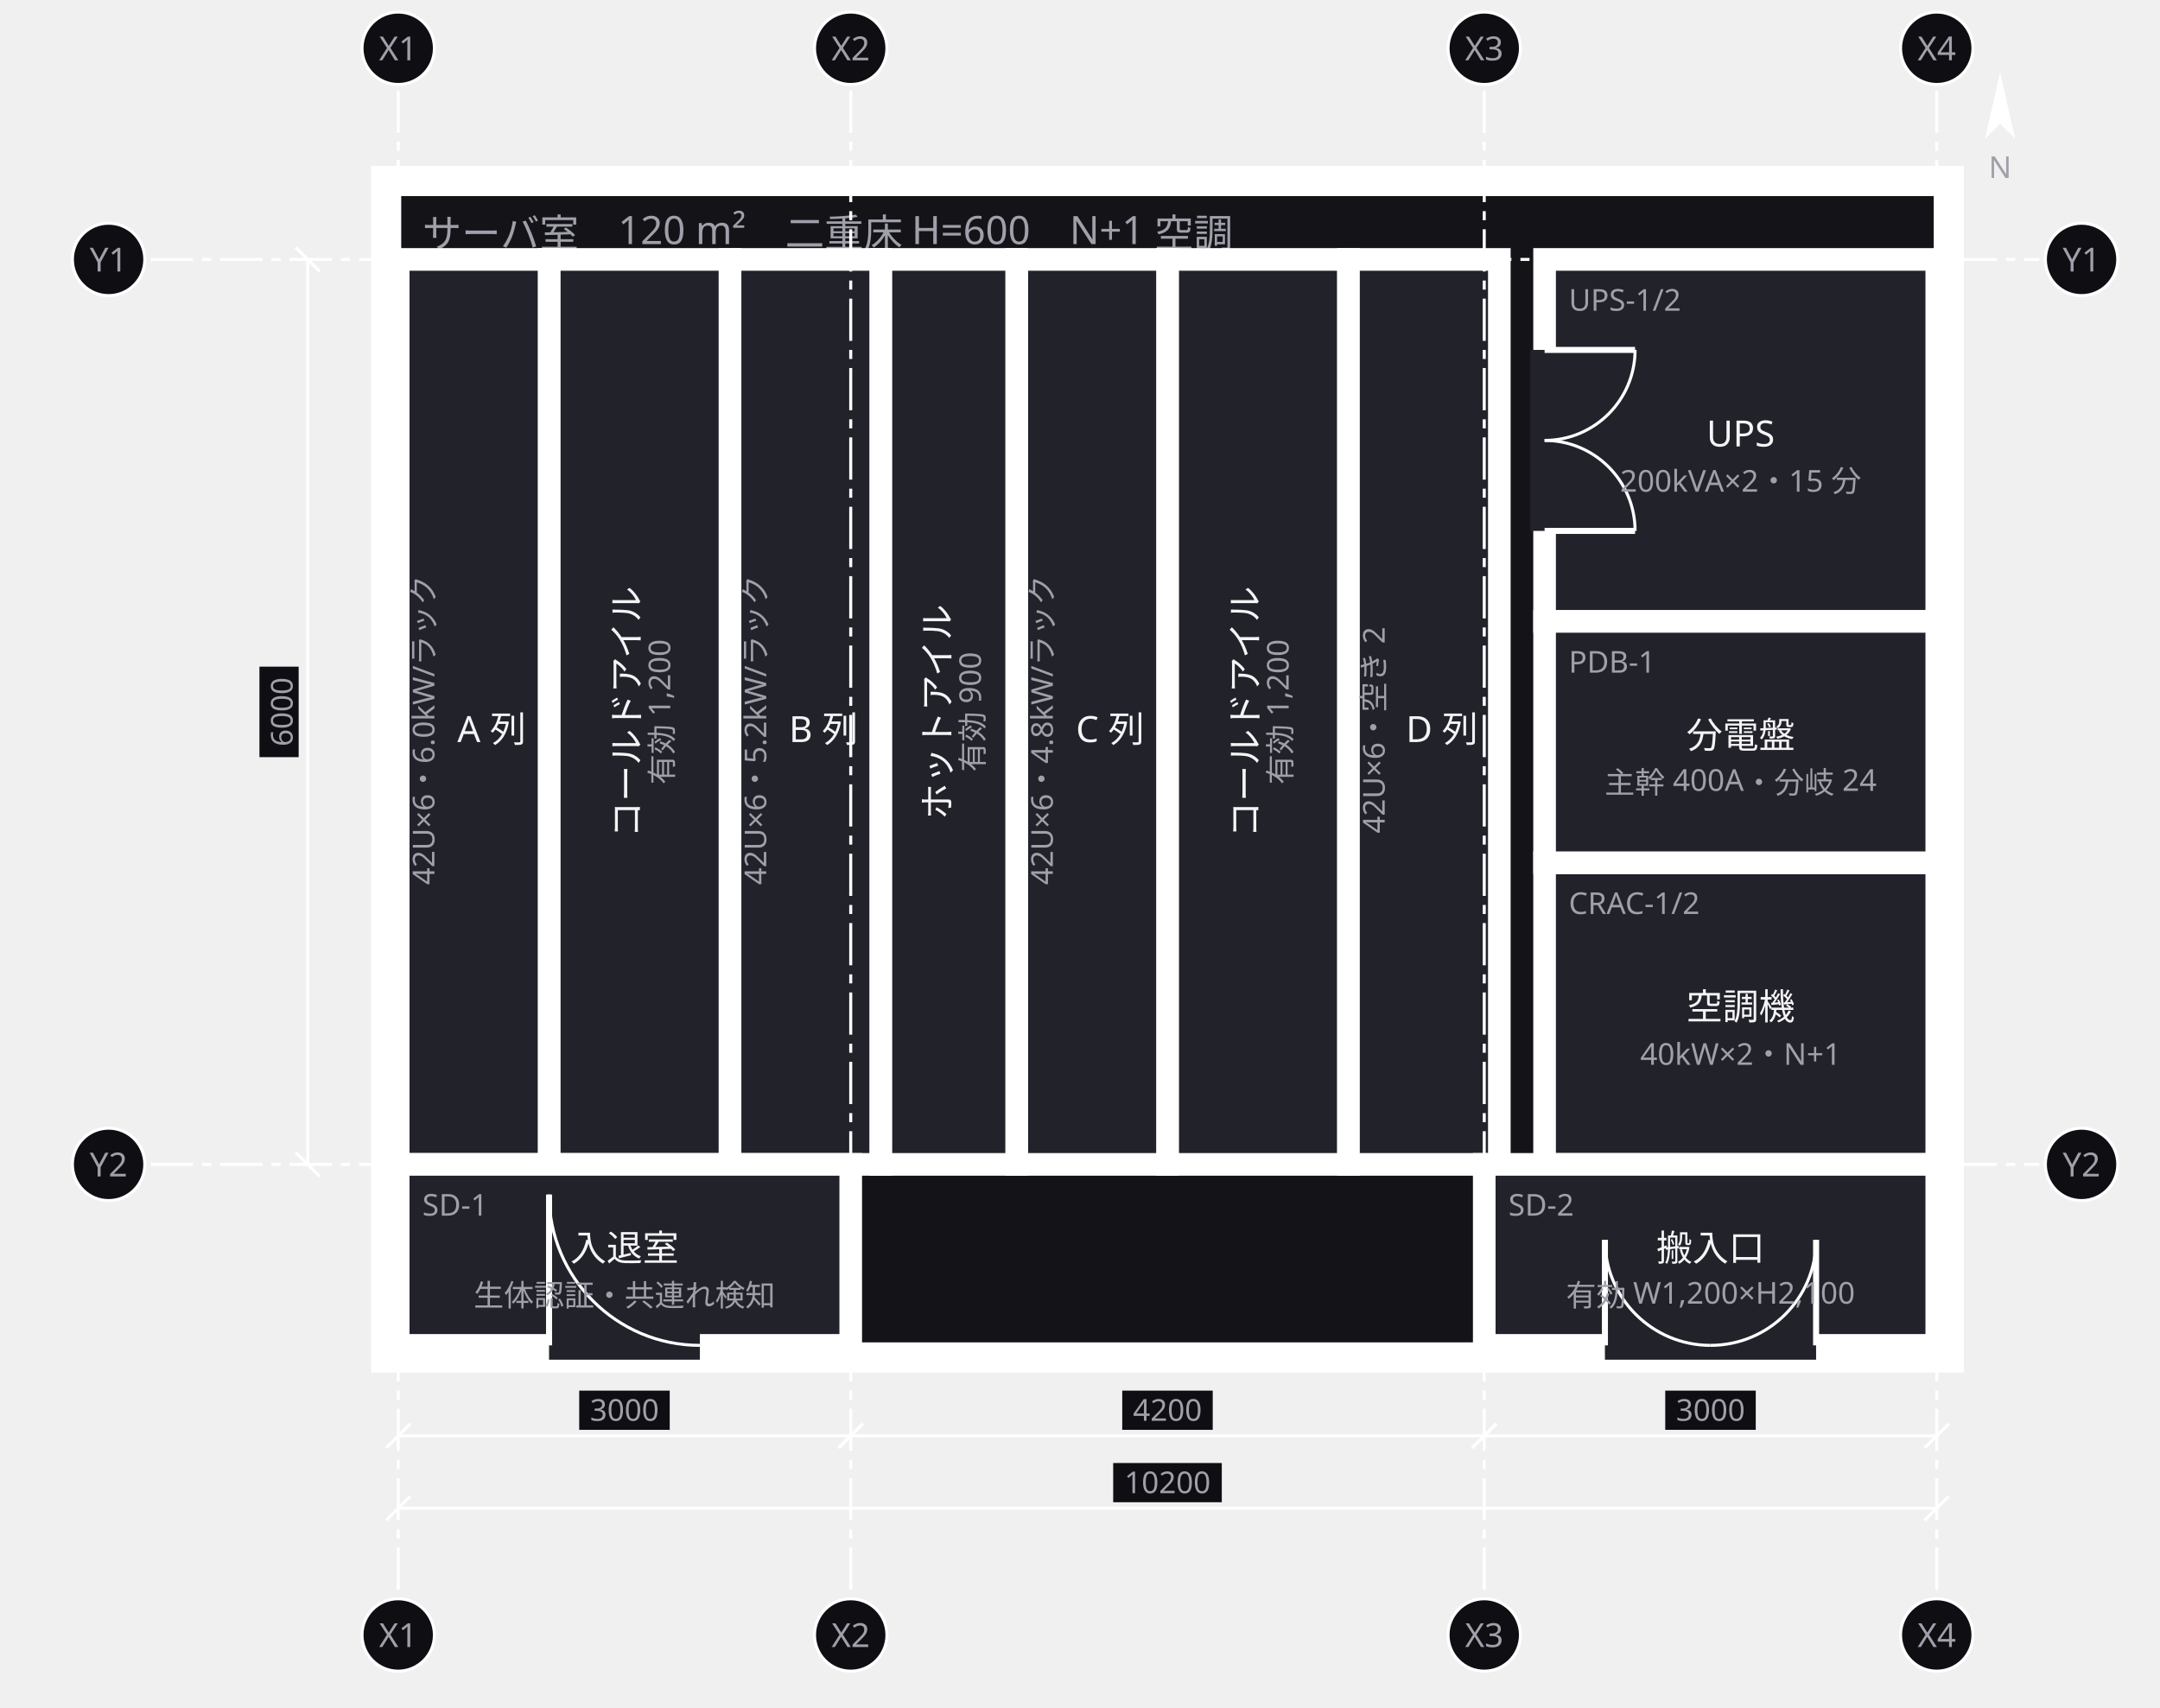
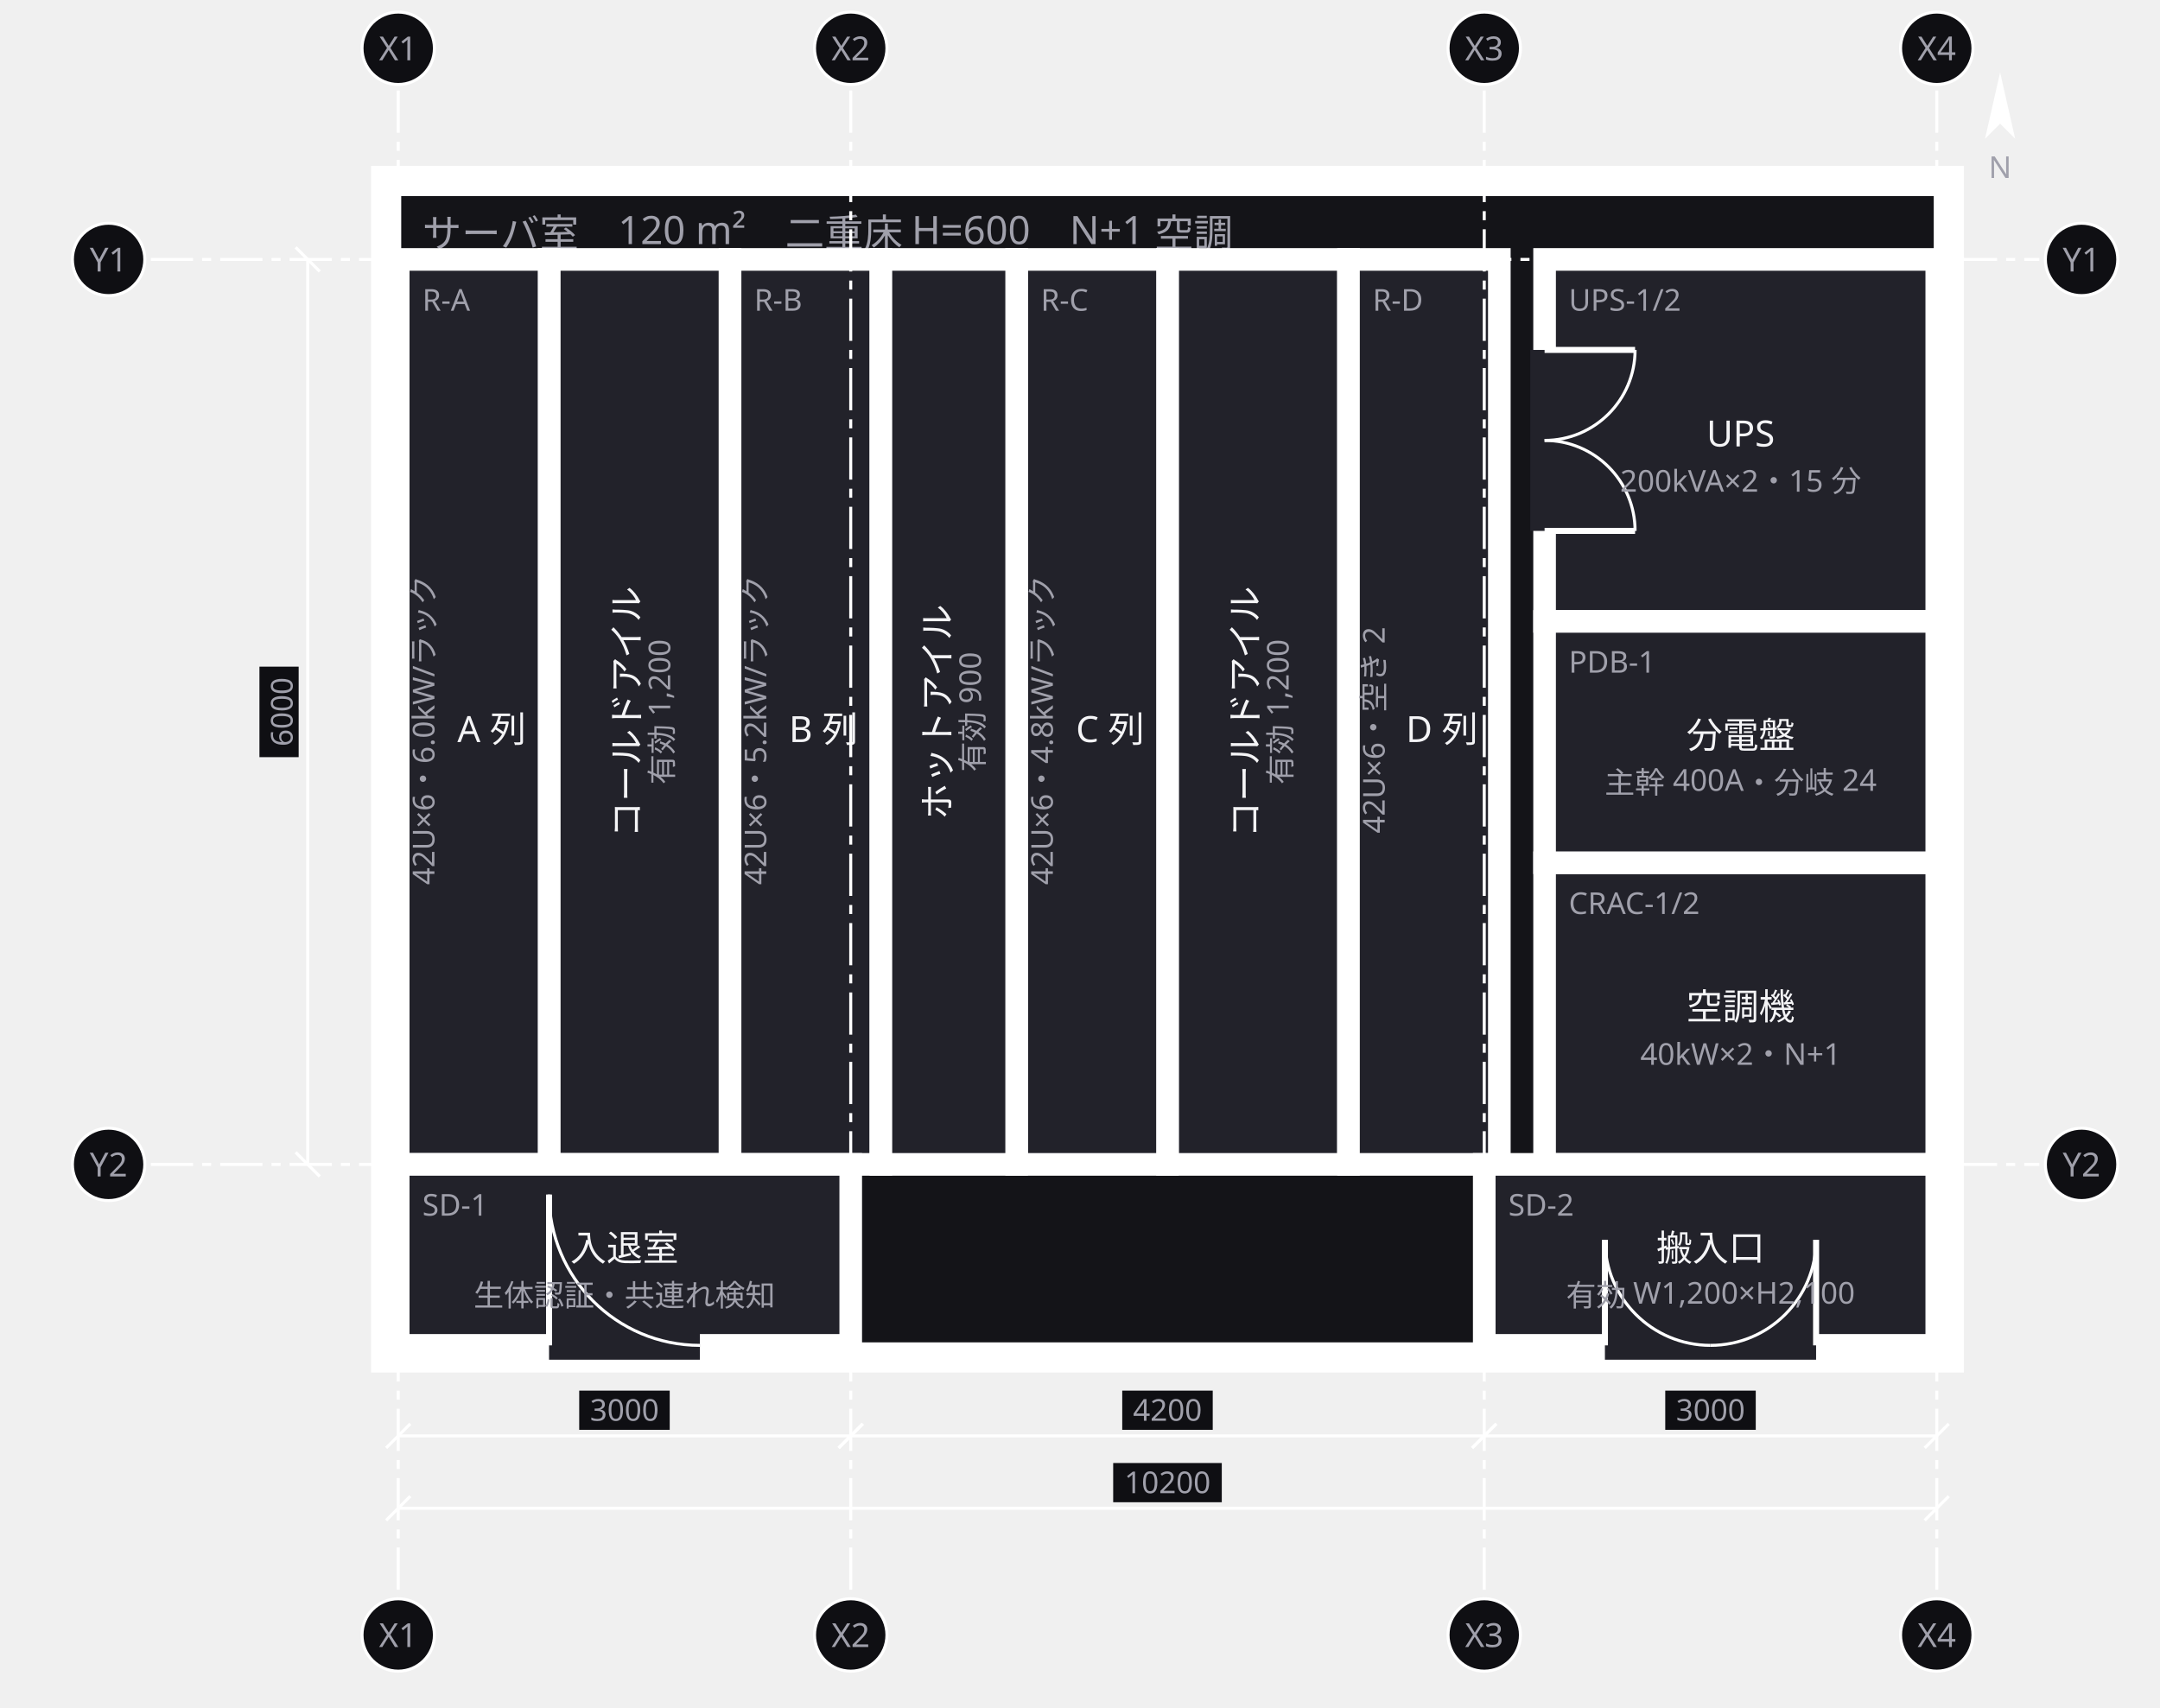
<svg xmlns="http://www.w3.org/2000/svg" width="716" height="566" viewBox="0 0 716 566">
  <defs>
    <marker id="arrow" viewBox="0 0 10 10" refX="9" refY="5" markerWidth="6" markerHeight="6" orient="auto">
      <path d="M 0 0 L 10 5 L 0 10 z" fill="#a0a0ab" />
    </marker>
  </defs>
  <g data-group="room">
    <rect x="128" y="60" width="518" height="390" fill="#141418" stroke="#ffffff" stroke-width="10" />
    <text x="140" y="82" font-family="sans-serif" font-size="13" fill="#a0a0ab">サーバ室　120 m²　二重床 H=600　N+1 空調</text>
  </g>
  <g data-node="cold1" data-pinned="false" data-shape="rect">
    <rect x="182" y="86" width="60" height="300" fill="#22222a" stroke="#ffffff" stroke-width="7.5" />
    <text x="212" y="236" text-anchor="middle" font-family="sans-serif" font-size="12" fill="#f4f4f6" transform="rotate(-90 212 236)">コールドアイル</text>
    <text x="223" y="236" text-anchor="middle" font-family="sans-serif" font-size="10" fill="#a0a0ab" transform="rotate(-90 223 236)">有効 1,200</text>
  </g>
  <g data-node="cold2" data-pinned="false" data-shape="rect">
    <rect x="387" y="86" width="60" height="300" fill="#22222a" stroke="#ffffff" stroke-width="7.5" />
    <text x="417" y="236" text-anchor="middle" font-family="sans-serif" font-size="12" fill="#f4f4f6" transform="rotate(-90 417 236)">コールドアイル</text>
    <text x="428" y="236" text-anchor="middle" font-family="sans-serif" font-size="10" fill="#a0a0ab" transform="rotate(-90 428 236)">有効 1,200</text>
  </g>
  <g data-node="ups" data-pinned="false" data-shape="rect">
    <rect x="512" y="86" width="130" height="120" fill="#22222a" stroke="#ffffff" stroke-width="7.5" />
    <line x1="512" y1="116" x2="512" y2="176" stroke="#22222a" stroke-width="9.5" />
    <line x1="512" y1="116" x2="542" y2="116" stroke="#ffffff" stroke-width="2" />
    <path d="M 542 116 A 30 30 0 0 1 512 146" fill="none" stroke="#ffffff" stroke-width="1" />
    <line x1="512" y1="176" x2="542" y2="176" stroke="#ffffff" stroke-width="2" />
    <path d="M 542 176 A 30 30 0 0 0 512 146" fill="none" stroke="#ffffff" stroke-width="1" />
    <text x="520" y="103" font-family="sans-serif" font-size="10" fill="#a0a0ab">UPS-1/2</text>
    <text x="577" y="148" text-anchor="middle" font-family="sans-serif" font-size="12" fill="#f4f4f6">UPS</text>
    <text x="577" y="163" text-anchor="middle" font-family="sans-serif" font-size="10" fill="#a0a0ab">200kVA×2・15 分</text>
  </g>
  <g data-node="rowa" data-pinned="false" data-shape="rect">
    <rect x="132" y="86" width="50" height="300" fill="#22222a" stroke="#ffffff" stroke-width="7.5" />
+     <text x="140" y="103" font-family="sans-serif" font-size="10" fill="#a0a0ab">R-A</text>
    <text x="163" y="246" text-anchor="middle" font-family="sans-serif" font-size="12" fill="#f4f4f6">A 列</text>
    <text x="144" y="242" text-anchor="middle" font-family="sans-serif" font-size="10" fill="#a0a0ab" transform="rotate(-90 144 242)">42U×6・6.0kW/ラック</text>
  </g>
  <g data-node="rowb" data-pinned="false" data-shape="rect">
    <rect x="242" y="86" width="50" height="300" fill="#22222a" stroke="#ffffff" stroke-width="7.5" />
+     <text x="250" y="103" font-family="sans-serif" font-size="10" fill="#a0a0ab">R-B</text>
    <text x="273" y="246" text-anchor="middle" font-family="sans-serif" font-size="12" fill="#f4f4f6">B 列</text>
    <text x="254" y="242" text-anchor="middle" font-family="sans-serif" font-size="10" fill="#a0a0ab" transform="rotate(-90 254 242)">42U×6・5.2kW/ラック</text>
  </g>
  <g data-node="rowc" data-pinned="false" data-shape="rect">
    <rect x="337" y="86" width="50" height="300" fill="#22222a" stroke="#ffffff" stroke-width="7.5" />
+     <text x="345" y="103" font-family="sans-serif" font-size="10" fill="#a0a0ab">R-C</text>
    <text x="368" y="246" text-anchor="middle" font-family="sans-serif" font-size="12" fill="#f4f4f6">C 列</text>
    <text x="349" y="242" text-anchor="middle" font-family="sans-serif" font-size="10" fill="#a0a0ab" transform="rotate(-90 349 242)">42U×6・4.8kW/ラック</text>
  </g>
  <g data-node="rowd" data-pinned="false" data-shape="rect">
    <rect x="447" y="86" width="50" height="300" fill="#22222a" stroke="#ffffff" stroke-width="7.5" />
+     <text x="455" y="103" font-family="sans-serif" font-size="10" fill="#a0a0ab">R-D</text>
    <text x="478" y="246" text-anchor="middle" font-family="sans-serif" font-size="12" fill="#f4f4f6">D 列</text>
    <text x="459" y="242" text-anchor="middle" font-family="sans-serif" font-size="10" fill="#a0a0ab" transform="rotate(-90 459 242)">42U×6・空き 2</text>
  </g>
  <g data-node="hot1" data-pinned="false" data-shape="rect">
    <rect x="292" y="86" width="45" height="300" fill="#22222a" stroke="#ffffff" stroke-width="7.5" />
    <text x="315" y="236" text-anchor="middle" font-family="sans-serif" font-size="12" fill="#f4f4f6" transform="rotate(-90 315 236)">ホットアイル</text>
    <text x="326" y="236" text-anchor="middle" font-family="sans-serif" font-size="10" fill="#a0a0ab" transform="rotate(-90 326 236)">有効 900</text>
  </g>
  <g data-node="ac" data-pinned="false" data-shape="rect">
    <rect x="512" y="286" width="130" height="100" fill="#22222a" stroke="#ffffff" stroke-width="7.5" />
    <text x="520" y="303" font-family="sans-serif" font-size="10" fill="#a0a0ab">CRAC-1/2</text>
    <text x="577" y="338" text-anchor="middle" font-family="sans-serif" font-size="12" fill="#f4f4f6">空調機</text>
    <text x="577" y="353" text-anchor="middle" font-family="sans-serif" font-size="10" fill="#a0a0ab">40kW×2・N+1</text>
  </g>
  <g data-node="pdu" data-pinned="false" data-shape="rect">
    <rect x="512" y="206" width="130" height="80" fill="#22222a" stroke="#ffffff" stroke-width="7.5" />
    <text x="520" y="223" font-family="sans-serif" font-size="10" fill="#a0a0ab">PDB-1</text>
    <text x="577" y="248" text-anchor="middle" font-family="sans-serif" font-size="12" fill="#f4f4f6">分電盤</text>
    <text x="577" y="263" text-anchor="middle" font-family="sans-serif" font-size="10" fill="#a0a0ab">主幹 400A・分岐 24</text>
  </g>
  <g data-node="iriguchi" data-pinned="false" data-shape="rect">
    <rect x="132" y="386" width="150" height="60" fill="#22222a" stroke="#ffffff" stroke-width="7.5" />
    <line x1="182" y1="446" x2="232" y2="446" stroke="#22222a" stroke-width="9.5" />
    <line x1="182" y1="446" x2="182" y2="396" stroke="#ffffff" stroke-width="2" />
    <path d="M 182 396 A 50 50 0 0 0 232 446" fill="none" stroke="#ffffff" stroke-width="1" />
    <text x="140" y="403" font-family="sans-serif" font-size="10" fill="#a0a0ab">SD-1</text>
    <text x="207" y="418" text-anchor="middle" font-family="sans-serif" font-size="12" fill="#f4f4f6">入退室</text>
    <text x="207" y="433" text-anchor="middle" font-family="sans-serif" font-size="10" fill="#a0a0ab">生体認証・共連れ検知</text>
  </g>
  <g data-node="hansyutsu" data-pinned="false" data-shape="rect">
    <rect x="492" y="386" width="150" height="60" fill="#22222a" stroke="#ffffff" stroke-width="7.5" />
    <line x1="532" y1="446" x2="602" y2="446" stroke="#22222a" stroke-width="9.5" />
    <line x1="532" y1="446" x2="532" y2="411" stroke="#ffffff" stroke-width="2" />
    <path d="M 532 411 A 35 35 0 0 0 567 446" fill="none" stroke="#ffffff" stroke-width="1" />
    <line x1="602" y1="446" x2="602" y2="411" stroke="#ffffff" stroke-width="2" />
    <path d="M 602 411 A 35 35 0 0 1 567 446" fill="none" stroke="#ffffff" stroke-width="1" />
    <text x="500" y="403" font-family="sans-serif" font-size="10" fill="#a0a0ab">SD-2</text>
    <text x="567" y="418" text-anchor="middle" font-family="sans-serif" font-size="12" fill="#f4f4f6">搬入口</text>
    <text x="567" y="433" text-anchor="middle" font-family="sans-serif" font-size="10" fill="#a0a0ab">有効 W1,200×H2,100</text>
  </g>
  <g data-grid="true">
    <line x1="132" y1="30" x2="132" y2="528" stroke="#ffffff" stroke-width="1" stroke-dasharray="14 3 3 3" />
    <circle cx="132" cy="16" r="12" fill="#0f0f13" stroke="#ffffff" />
    <text x="132" y="20" text-anchor="middle" font-family="sans-serif" font-size="11" fill="#a0a0ab">X1</text>
    <circle cx="132" cy="542" r="12" fill="#0f0f13" stroke="#ffffff" />
    <text x="132" y="546" text-anchor="middle" font-family="sans-serif" font-size="11" fill="#a0a0ab">X1</text>
    <line x1="282" y1="30" x2="282" y2="528" stroke="#ffffff" stroke-width="1" stroke-dasharray="14 3 3 3" />
    <circle cx="282" cy="16" r="12" fill="#0f0f13" stroke="#ffffff" />
    <text x="282" y="20" text-anchor="middle" font-family="sans-serif" font-size="11" fill="#a0a0ab">X2</text>
    <circle cx="282" cy="542" r="12" fill="#0f0f13" stroke="#ffffff" />
    <text x="282" y="546" text-anchor="middle" font-family="sans-serif" font-size="11" fill="#a0a0ab">X2</text>
    <line x1="492" y1="30" x2="492" y2="528" stroke="#ffffff" stroke-width="1" stroke-dasharray="14 3 3 3" />
    <circle cx="492" cy="16" r="12" fill="#0f0f13" stroke="#ffffff" />
    <text x="492" y="20" text-anchor="middle" font-family="sans-serif" font-size="11" fill="#a0a0ab">X3</text>
    <circle cx="492" cy="542" r="12" fill="#0f0f13" stroke="#ffffff" />
    <text x="492" y="546" text-anchor="middle" font-family="sans-serif" font-size="11" fill="#a0a0ab">X3</text>
    <line x1="642" y1="30" x2="642" y2="528" stroke="#ffffff" stroke-width="1" stroke-dasharray="14 3 3 3" />
    <circle cx="642" cy="16" r="12" fill="#0f0f13" stroke="#ffffff" />
    <text x="642" y="20" text-anchor="middle" font-family="sans-serif" font-size="11" fill="#a0a0ab">X4</text>
    <circle cx="642" cy="542" r="12" fill="#0f0f13" stroke="#ffffff" />
    <text x="642" y="546" text-anchor="middle" font-family="sans-serif" font-size="11" fill="#a0a0ab">X4</text>
    <line x1="50" y1="86" x2="676" y2="86" stroke="#ffffff" stroke-width="1" stroke-dasharray="14 3 3 3" />
    <circle cx="36" cy="86" r="12" fill="#0f0f13" stroke="#ffffff" />
    <text x="36" y="90" text-anchor="middle" font-family="sans-serif" font-size="11" fill="#a0a0ab">Y1</text>
    <circle cx="690" cy="86" r="12" fill="#0f0f13" stroke="#ffffff" />
    <text x="690" y="90" text-anchor="middle" font-family="sans-serif" font-size="11" fill="#a0a0ab">Y1</text>
    <line x1="50" y1="386" x2="676" y2="386" stroke="#ffffff" stroke-width="1" stroke-dasharray="14 3 3 3" />
    <circle cx="36" cy="386" r="12" fill="#0f0f13" stroke="#ffffff" />
    <text x="36" y="390" text-anchor="middle" font-family="sans-serif" font-size="11" fill="#a0a0ab">Y2</text>
    <circle cx="690" cy="386" r="12" fill="#0f0f13" stroke="#ffffff" />
    <text x="690" y="390" text-anchor="middle" font-family="sans-serif" font-size="11" fill="#a0a0ab">Y2</text>
  </g>
  <g data-dimensions="true">
    <line x1="132" y1="476" x2="282" y2="476" stroke="#ffffff" stroke-width="1" />
    <line x1="128" y1="480" x2="136" y2="472" stroke="#ffffff" stroke-width="1" />
    <line x1="278" y1="480" x2="286" y2="472" stroke="#ffffff" stroke-width="1" />
    <rect x="192" y="461" width="30" height="13" fill="#0f0f13" />
    <text x="207" y="471" text-anchor="middle" font-family="sans-serif" font-size="10" fill="#a0a0ab">3000</text>
    <line x1="282" y1="476" x2="492" y2="476" stroke="#ffffff" stroke-width="1" />
    <line x1="278" y1="480" x2="286" y2="472" stroke="#ffffff" stroke-width="1" />
    <line x1="488" y1="480" x2="496" y2="472" stroke="#ffffff" stroke-width="1" />
    <rect x="372" y="461" width="30" height="13" fill="#0f0f13" />
    <text x="387" y="471" text-anchor="middle" font-family="sans-serif" font-size="10" fill="#a0a0ab">4200</text>
    <line x1="492" y1="476" x2="642" y2="476" stroke="#ffffff" stroke-width="1" />
    <line x1="488" y1="480" x2="496" y2="472" stroke="#ffffff" stroke-width="1" />
    <line x1="638" y1="480" x2="646" y2="472" stroke="#ffffff" stroke-width="1" />
    <rect x="552" y="461" width="30" height="13" fill="#0f0f13" />
    <text x="567" y="471" text-anchor="middle" font-family="sans-serif" font-size="10" fill="#a0a0ab">3000</text>
    <line x1="132" y1="500" x2="642" y2="500" stroke="#ffffff" stroke-width="1" />
    <line x1="128" y1="504" x2="136" y2="496" stroke="#ffffff" stroke-width="1" />
    <line x1="638" y1="504" x2="646" y2="496" stroke="#ffffff" stroke-width="1" />
    <rect x="369" y="485" width="36" height="13" fill="#0f0f13" />
    <text x="387" y="495" text-anchor="middle" font-family="sans-serif" font-size="10" fill="#a0a0ab">10200</text>
    <line x1="102" y1="86" x2="102" y2="386" stroke="#ffffff" stroke-width="1" />
    <line x1="98" y1="82" x2="106" y2="90" stroke="#ffffff" stroke-width="1" />
    <line x1="98" y1="382" x2="106" y2="390" stroke="#ffffff" stroke-width="1" />
    <rect x="86" y="221" width="13" height="30" fill="#0f0f13" />
    <text x="97" y="236" text-anchor="middle" font-family="sans-serif" font-size="10" fill="#a0a0ab" transform="rotate(-90 97 236)">6000</text>
    <g transform="rotate(0 663 37)">
      <path d="M 663 24 L 668 46 L 663 41 L 658 46 Z" fill="#ffffff" />
    </g>
    <text x="663" y="59" text-anchor="middle" font-family="sans-serif" font-size="10" fill="#a0a0ab">N</text>
  </g>
</svg>
